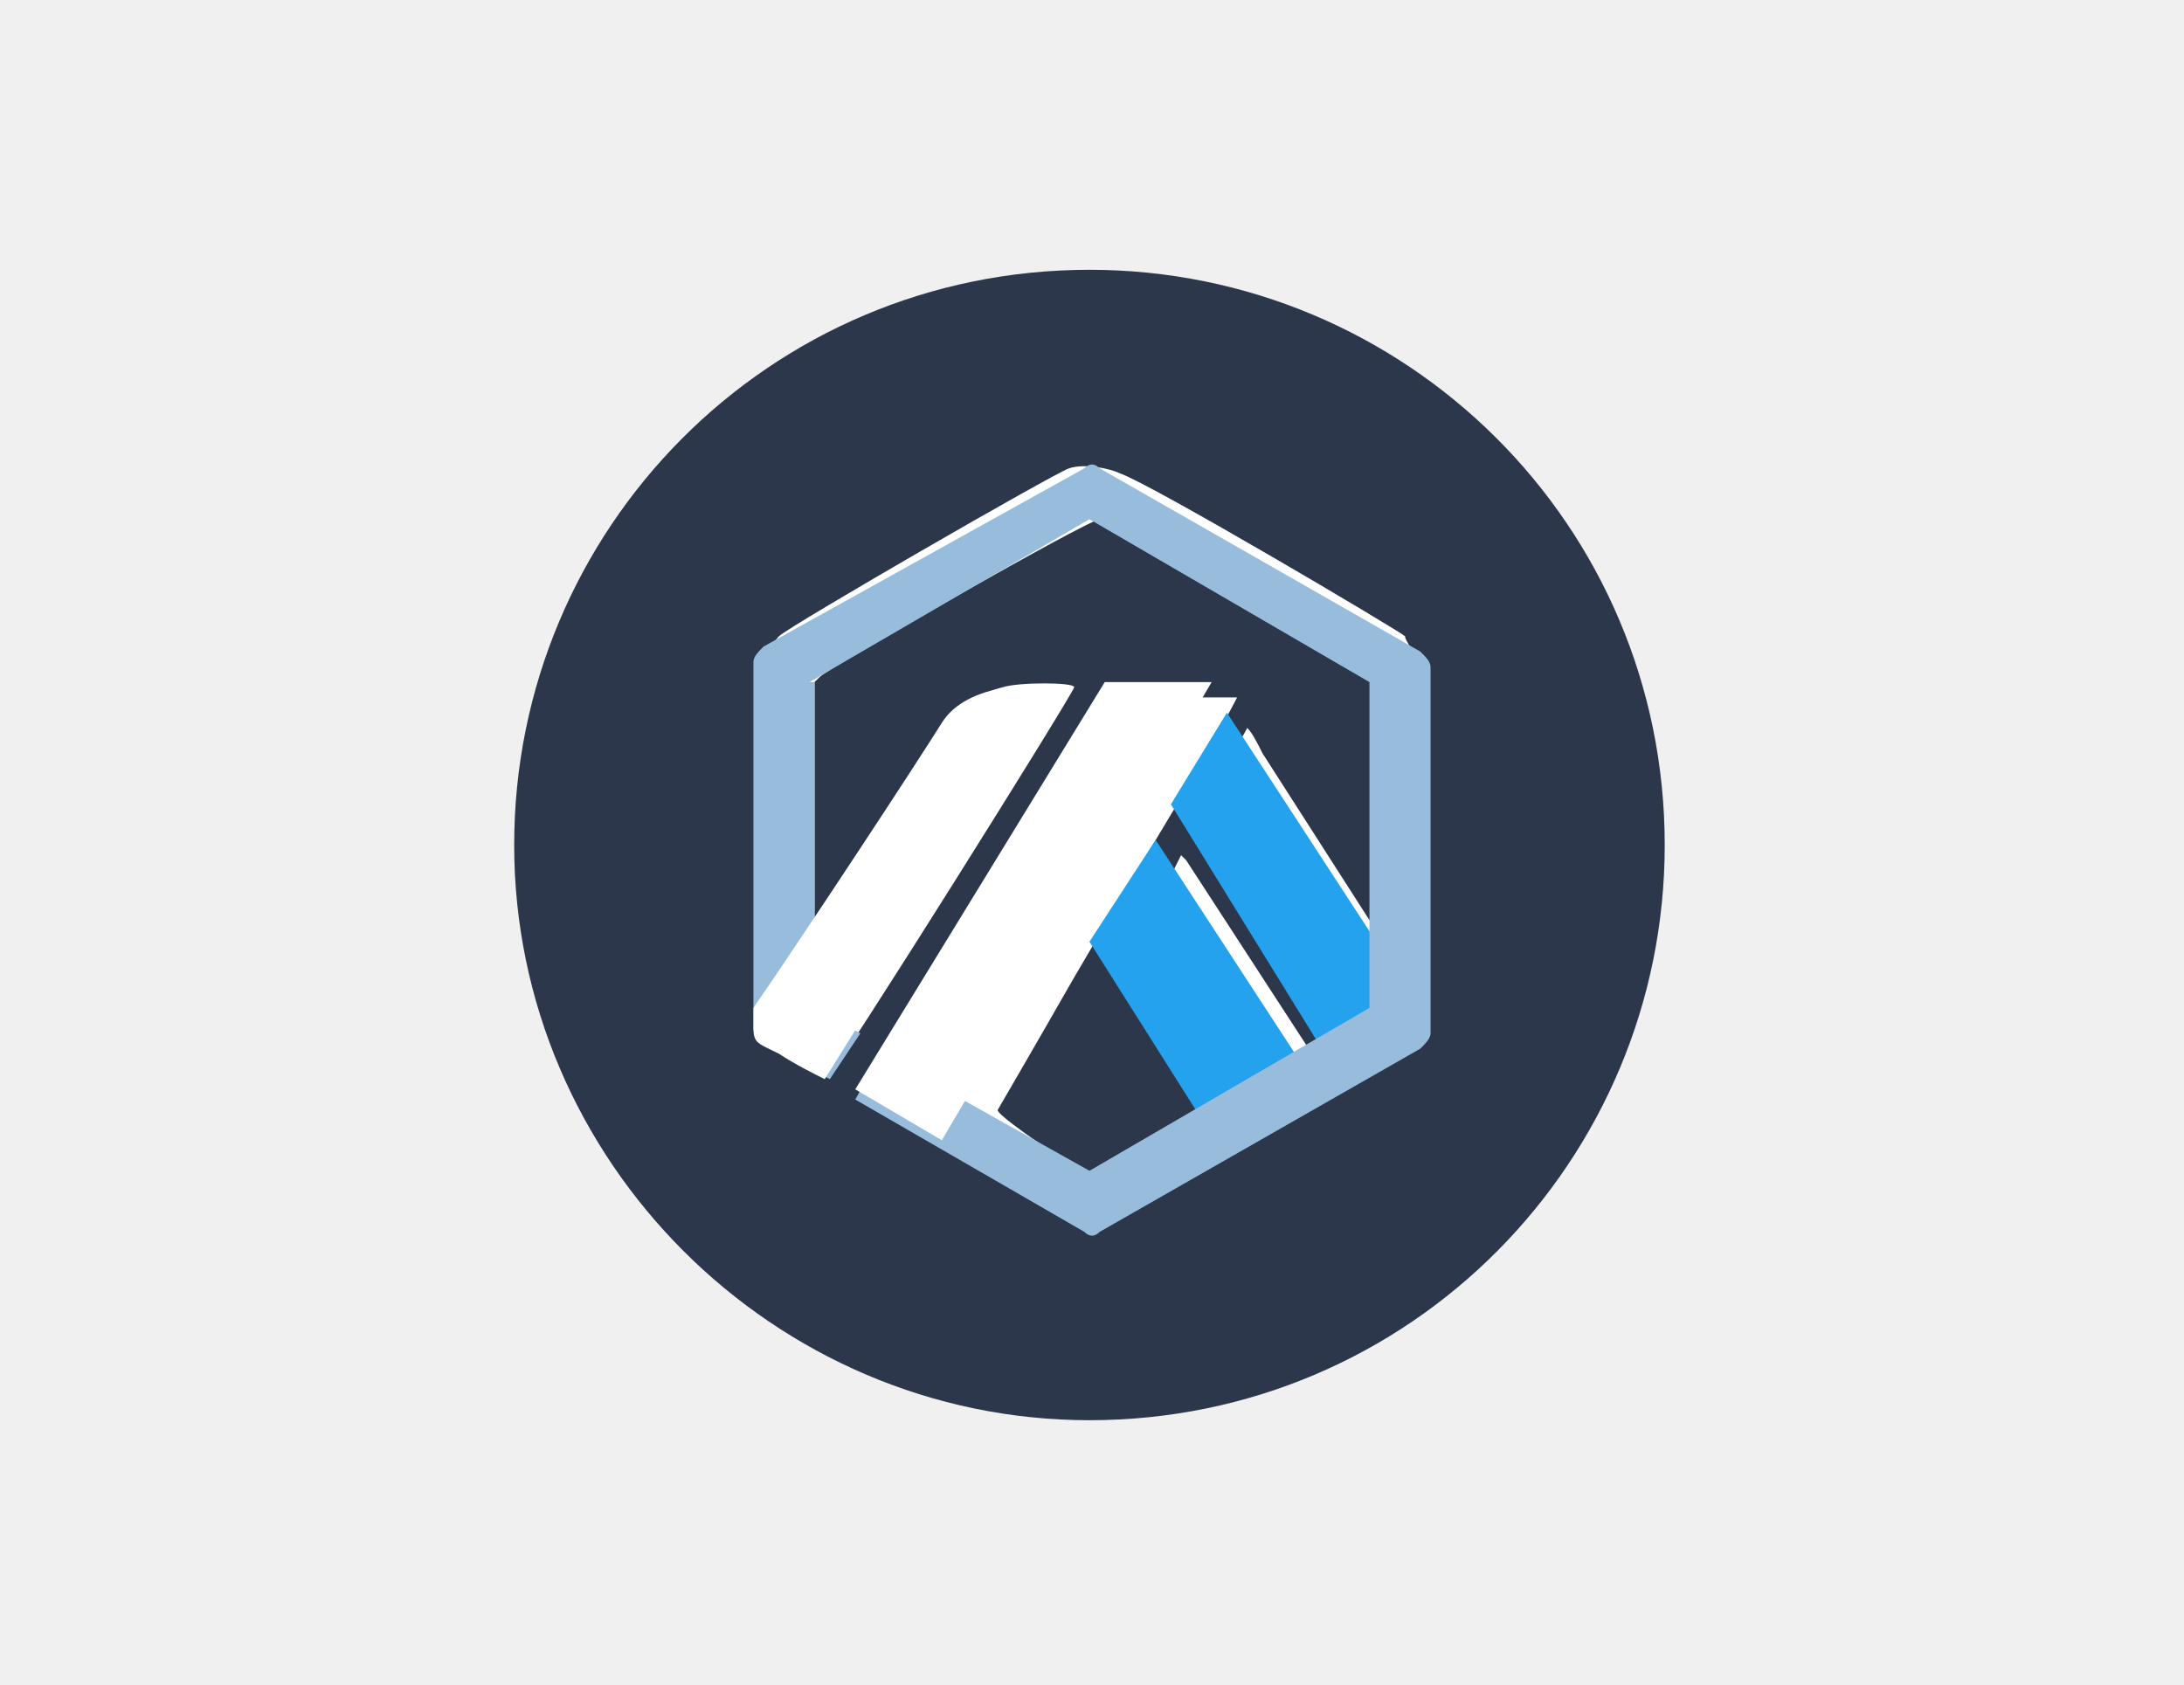
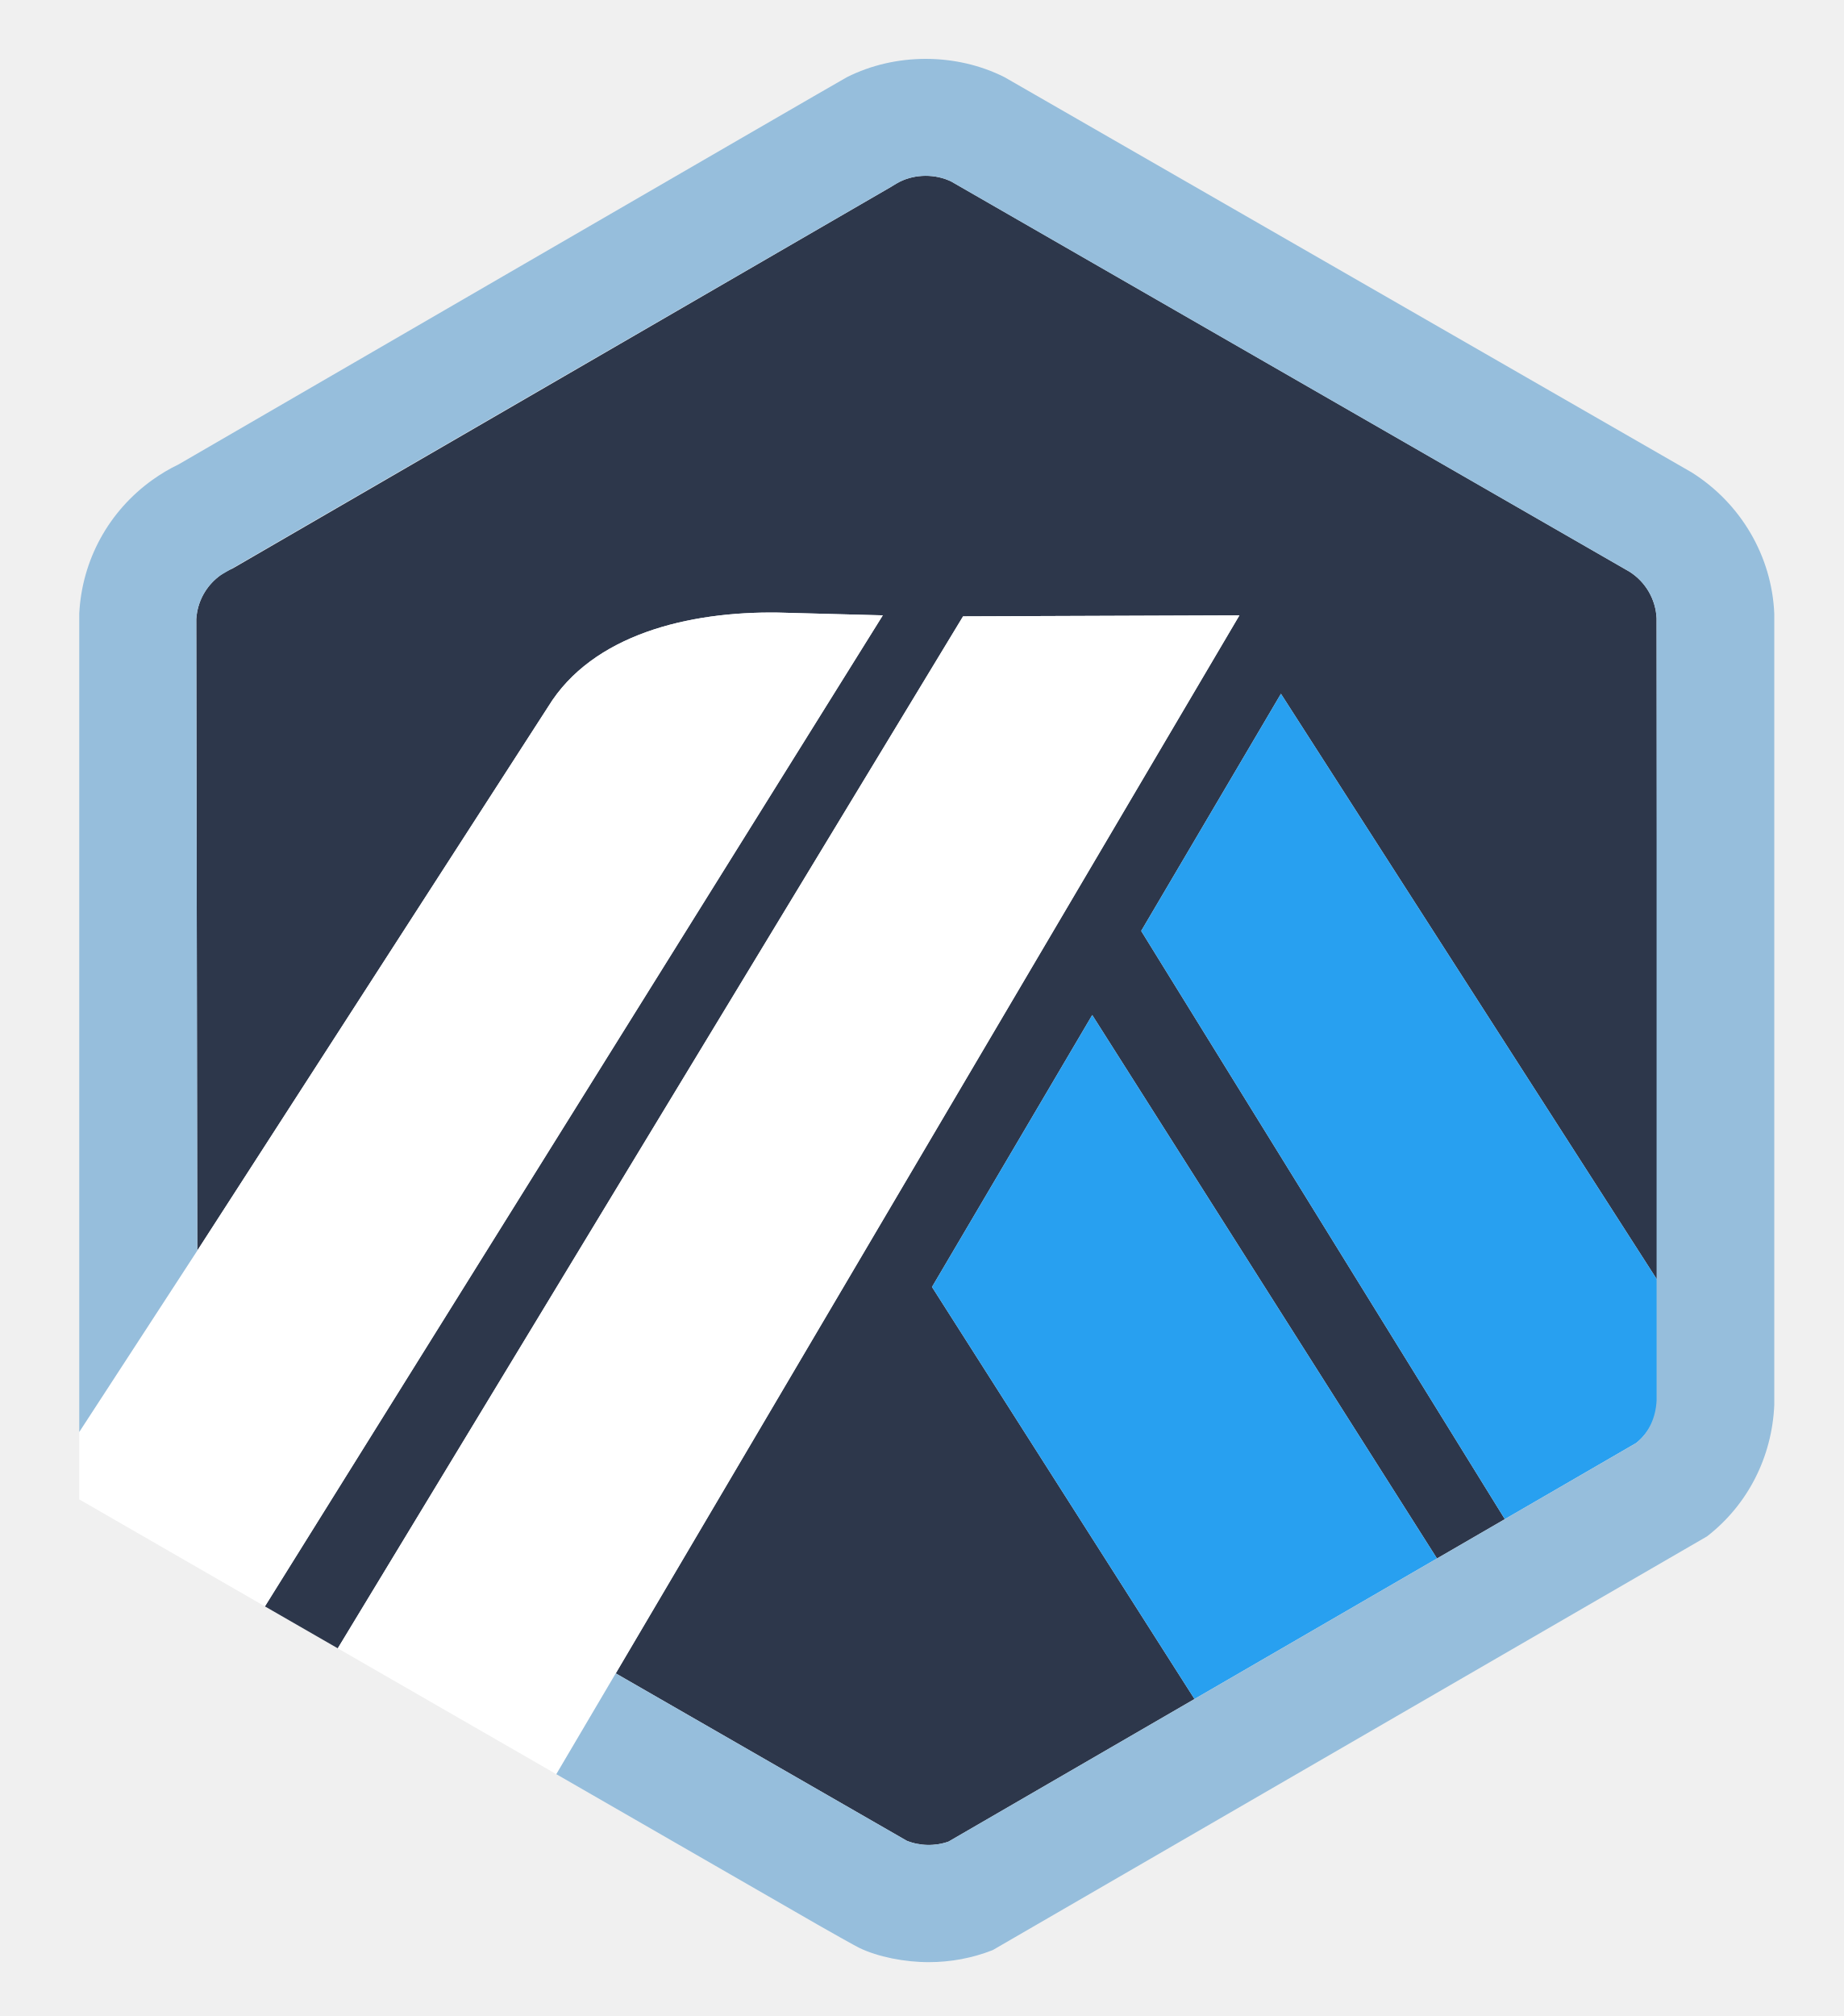
- <svg xmlns="http://www.w3.org/2000/svg" version="1.0" id="katman_1" x="0px" y="0px" viewBox="0 0 42.9 33.1" style="enable-background:new 0 0 42.9 33.1;" xml:space="preserve">
-   <style type="text/css">
- 	.st0{fill:#2C374B;}
- 	.st1{fill-rule:evenodd;clip-rule:evenodd;fill:#FFFFFF;}
- 	.st2{fill:#24A2EE;}
- 	.st3{fill-rule:evenodd;clip-rule:evenodd;fill:#98BCDC;}
- 	.st4{fill:#FFFFFF;}
- </style>
-   <path class="st0" d="M21.4,27.9c6.3,0,11.3-5.1,11.3-11.3c0-6.3-5.1-11.3-11.3-11.3c-6.3,0-11.3,5.1-11.3,11.3  C10.1,22.8,15.2,27.9,21.4,27.9z" />
-   <path class="st1" d="M27.6,12.5c-0.1-0.1-5-3-5.6-3.2c-0.2-0.1-0.7-0.2-1-0.1c-0.3,0.1-5.5,3.1-5.7,3.3c-0.1,0.1-0.2,0.3-0.3,0.4  c-0.1,0.2-0.1,0.3-0.1,3.8l0,3.6l0.7,0.4c0.4,0.2,0.7,0.4,0.7,0.4c0.1,0,4.8-7.5,4.8-7.6c0-0.1-1.1-0.1-1.4,0  c-0.4,0.1-0.7,0.3-0.9,0.5c-0.1,0.1-0.7,1.1-1.5,2.2c-0.7,1.1-1.3,2.1-1.3,2.1c0,0,0-1,0-2.4v-2.5l0.1-0.1c0.2-0.2,5.3-3.1,5.5-3.1  c0.1,0,0.2,0,1.4,0.7c0.4,0.2,1.5,0.8,2.4,1.4c0.9,0.5,1.7,1,1.8,1.1l0.1,0.1v5.2l-2.5-3.9c-0.1-0.2-0.2-0.4-0.3-0.5l0,0l0,0  c0,0,0,0,0,0c0,0-0.1,0.2-0.7,1.2c-0.1,0.1-0.2,0.3-0.2,0.4l-0.1,0.2l0,0l0,0l0.1,0.1l0.1,0.1c0,0,0,0.1,0.1,0.1l0.2,0.3  c0,0,0,0.1,0.1,0.1c0.1,0.1,0.2,0.3,0.2,0.4c0,0,0,0,0,0.1l2.1,3.4l-0.2,0.1c-0.1,0.1-0.2,0.1-0.3,0.1l-2.6-4l-0.1-0.1l-0.2,0.4l0,0  l-1,1.6l0,0l2,3.2c-0.3,0.2-2,1.4-2.1,1.4c-0.1,0-2.4-1.5-2.3-1.6c0,0,0.7-1.2,1.5-2.6l0,0c0.7-1.2,1.6-2.7,2.2-3.7  c0.7-1.2,1-1.8,1-1.8c0,0-0.5,0-1.1,0l-1,0l-2.3,3.8c-0.8,1.4-1.6,2.7-2,3.4l0,0C17.2,21,17,21.2,17,21.2l-0.1,0.2l1.8,1  c1,0.6,1.9,1.1,2.1,1.2c0.3,0.2,0.8,0.2,1,0.2c0.2-0.1,5.4-3.1,5.7-3.3c0.1-0.1,0.2-0.2,0.3-0.4l0.1-0.3l0-3.3l0-3.3l-0.1-0.2  C27.8,12.8,27.6,12.6,27.6,12.5z M27,18.6L27,18.6L27,18.6L27,18.6z" />
-   <path class="st2" d="M27.1,18.6l-3-4.6l-1.1,1.8l2.9,4.7l1.3-0.6L27.1,18.6z" />
-   <path class="st2" d="M25.7,21.1l-3-4.6l-1.3,2l2.4,3.8l1.5-0.6L25.7,21.1z" />
-   <path class="st3" d="M15.9,13.4l5.5-3.2l5.5,3.2v6.4l-5.5,3.2l-4.1-2.3l-0.5,0.9l4.5,2.6c0.1,0.1,0.2,0.1,0.3,0l6.3-3.6  c0.1-0.1,0.2-0.2,0.2-0.3v-7.2c0-0.1-0.1-0.2-0.2-0.3l-6.3-3.6c-0.1-0.1-0.2-0.1-0.3,0L15,12.7c-0.1,0.1-0.2,0.2-0.2,0.3v7.2  c0,0.1,0.1,0.2,0.2,0.3l1.3,0.7l0.6-0.9l-0.9-0.5V13.4z" />
-   <path class="st4" d="M23.8,13.4l-2.1,0l-4.9,8l1.7,1L23.8,13.4z" />
-   <path class="st4" d="M18.5,14.2c0.5-0.8,1.9-0.8,2.5-0.7l-4.8,7.7c-0.2-0.1-0.6-0.3-0.9-0.5c-0.4-0.2-0.5-0.2-0.5-0.5v-0.4  C15.9,18.2,18,15,18.5,14.2z" />
+ <svg xmlns="http://www.w3.org/2000/svg" version="1.1" x="0px" y="0px" width="470.287px" height="514.251px" viewBox="0 0 470.287 514.251" enable-background="new 0 0 470.287 514.251" xml:space="preserve">
+   <g id="Background">
+ </g>
+   <g id="Logos_and_symbols">
+     <g id="SYMBOL_VER_3">
+ 	</g>
+     <g id="SYMBOL_VER_3_3_">
+ 	</g>
+     <g id="SYMBOL_VER_4">
+ 	</g>
+     <g id="SYMBOL_VER_4_1_">
+       <g id="SYMBOL_VER_4_3_">
+ 		</g>
+     </g>
+     <g id="SYMBOL_VER_5_1_">
+ 	</g>
+     <g id="off_2_1_">
+ 	</g>
+     <g id="VER_3_1_">
+       <g id="SYMBOL_VER_2_1_">
+ 		</g>
+     </g>
+     <g id="VER_3">
+       <g id="SYMBOL_VER_2">
+ 		</g>
+     </g>
+     <g id="off_2">
+ 	</g>
+     <g id="SYMBOL_VER_5">
+ 	</g>
+     <g id="SYMBOL_VER_1">
+ 	</g>
+     <g id="SYMBOL_VER_1_1_">
+ 	</g>
+     <g id="SYMBOL_VER_1-1_3_">
+ 	</g>
+     <g id="SYMBOL_VER_1-1_2_">
+ 	</g>
+     <g id="SYMBOL_VER_1-1">
+ 	</g>
+     <g id="SYMBOL_VER_1-1_1_">
+       <g id="_x31_-3">
+ 		</g>
+       <g id="Symbol_-_Original_14_">
+         <path fill="#2D374B" d="M291.134,237.469l35.654-60.5l96.103,149.684l0.046,28.727l-0.313-197.672     c-0.228-4.832-2.794-9.252-6.887-11.859L242.715,46.324c-4.045-1.99-9.18-1.967-13.22,0.063c-0.546,0.272-1.06,0.57-1.548,0.895     l-0.604,0.379L59.399,144.983l-0.651,0.296c-0.838,0.385-1.686,0.875-2.48,1.444c-3.185,2.283-5.299,5.66-5.983,9.448     c-0.103,0.574-0.179,1.158-0.214,1.749l0.264,161.083l89.515-138.745c11.271-18.397,35.825-24.323,58.62-24.001l26.753,0.706     L67.588,409.765l18.582,10.697L245.692,157.22l70.51-0.256L157.091,426.849l66.306,38.138l7.922,4.556     c3.351,1.362,7.302,1.431,10.681,0.21l175.453-101.678l-33.544,19.438L291.134,237.469z M304.736,433.395l-66.969-105.108     l40.881-69.371l87.952,138.628L304.736,433.395z" />
+         <polygon fill="#28A0F0" points="237.768,328.286 304.736,433.395 366.601,397.543 278.648,258.915    " />
+         <path fill="#28A0F0" d="M422.937,355.379l-0.046-28.727l-96.103-149.684l-35.654,60.5l92.774,150.043l33.544-19.438     c3.29-2.673,5.281-6.594,5.49-10.825L422.937,355.379z" />
+         <path fill="#FFFFFF" d="M20.219,382.469l47.369,27.296l157.634-252.801l-26.753-0.706c-22.795-0.322-47.35,5.604-58.62,24.001     L50.334,319.004l-30.115,46.271V382.469z" />
+         <polygon fill="#FFFFFF" points="316.202,156.964 245.692,157.22 86.17,420.462 141.928,452.565 157.091,426.849    " />
+         <path fill="#96BEDC" d="M452.65,156.601c-0.59-14.746-8.574-28.245-21.08-36.104L256.28,19.692     c-12.371-6.229-27.825-6.237-40.218-0.004c-1.465,0.739-170.465,98.752-170.465,98.752c-2.339,1.122-4.592,2.458-6.711,3.975     c-11.164,8.001-17.969,20.435-18.668,34.095v208.765l30.115-46.271L50.07,157.921c0.035-0.589,0.109-1.169,0.214-1.741     c0.681-3.79,2.797-7.171,5.983-9.456c0.795-0.569,172.682-100.064,173.228-100.337c4.04-2.029,9.175-2.053,13.22-0.063     l173.022,99.523c4.093,2.607,6.659,7.027,6.887,11.859v199.542c-0.209,4.231-1.882,8.152-5.172,10.825l-33.544,19.438     l-17.308,10.031l-61.864,35.852l-62.737,36.357c-3.379,1.221-7.33,1.152-10.681-0.21l-74.228-42.693l-15.163,25.717     l66.706,38.406c2.206,1.255,4.171,2.367,5.784,3.272c2.497,1.4,4.199,2.337,4.8,2.629c4.741,2.303,11.563,3.643,17.71,3.643     c5.636,0,11.132-1.035,16.332-3.072l182.225-105.531c10.459-8.104,16.612-20.325,17.166-33.564V156.601z" />
+       </g>
+       <g id="Symbol_-_Original_13_">
+ 		</g>
+       <g id="Symbol_-_Original_6_">
+ 		</g>
+       <g id="Symbol_-_Original_4_">
+ 		</g>
+       <g id="One_color_version_-_White_3_">
+         <g id="Symbol_-_Original_15_">
+ 			</g>
+       </g>
+       <g id="One_color_version_-_White">
+         <g id="Symbol_-_Original">
+ 			</g>
+       </g>
+       <g id="Symbol_-_Monochromatic_3_">
+         <g id="_x33__7_">
+ 			</g>
+       </g>
+       <g id="Symbol_-_Monochromatic">
+         <g id="_x33__3_">
+ 			</g>
+       </g>
+       <g id="_x33__2_">
+ 		</g>
+       <g id="_x33__1_">
+ 		</g>
+       <g id="_x33_">
+ 		</g>
+       <g id="Symbol_-_Original_10_">
+ 		</g>
+       <g id="Symbol_-_Original_1_">
+ 		</g>
+       <g id="Symbol_-_Original_2_">
+ 		</g>
+       <g id="_x34__1_">
+ 		</g>
+       <g id="Symbol_-_Monochromatic_2_">
+         <g id="_x33__6_">
+ 			</g>
+       </g>
+       <g id="One_color_version_-_White_2_">
+         <g id="Symbol_-_Original_11_">
+ 			</g>
+       </g>
+       <g id="Symbol_-_Original_5_">
+         <g id="Symbol_-_Original_12_">
+ 			</g>
+       </g>
+       <g id="One_color_version_-_White_1_">
+         <g id="Symbol_-_Original_9_">
+ 			</g>
+       </g>
+     </g>
+     <g id="SYMBOL_VER_1_2_">
+       <g id="SYMBOL_VER_2_4_">
+ 		</g>
+       <g id="SYMBOL_VER_2-1-1_1_">
+ 		</g>
+       <g id="SYMBOL_VER_2-2-1_1_">
+ 		</g>
+       <g id="SYMBOL_VER_2-3-1_4_">
+ 		</g>
+       <g id="New_Symbol_1_">
+         <g id="SYMBOL_VER_2-3-1_3_">
+ 			</g>
+       </g>
+       <g id="New_Symbol">
+         <g id="SYMBOL_VER_2-3-1_1_">
+ 			</g>
+       </g>
+     </g>
+     <g id="SYMBOL_VER_2_2_">
+ 	</g>
+     <g id="SYMBOL_VER_4_2_">
+ 	</g>
+     <g id="SYMBOL_VER_3_2_">
+ 	</g>
+     <g id="SYMBOL_VER_3_1_">
+ 	</g>
+     <g id="SYMBOL_VER_1-1-1_1_">
+ 	</g>
+     <g id="SYMBOL_VER_1-1-1">
+ 	</g>
+     <g id="SYMBOL_VER_1-1-1_2_2_">
+ 	</g>
+     <g id="SYMBOL_VER_1-1-1_2">
+ 	</g>
+     <g id="SYMBOL_VER_1-1-1_2_1_">
+ 	</g>
+     <g id="Symbol_-_Original_7_">
+ 	</g>
+     <g id="Symbol_-_Original_8_">
+ 	</g>
+     <g id="SYMBOL_VER_2-1-1">
+ 	</g>
+     <g id="SYMBOL_VER_2-2-1">
+ 	</g>
+     <g id="SYMBOL_VER_2-3-1">
+ 	</g>
+     <g id="SYMBOL_VER_5-1_1_">
+ 	</g>
+     <g id="SYMBOL_VER_5-1">
+ 	</g>
+     <g id="SYMBOL_VER_5-2_1_">
+ 	</g>
+     <g id="SYMBOL_VER_5-2">
+ 	</g>
+     <g id="Symbol_-_Monochromatic_1_">
+       <g id="_x33__4_">
+ 		</g>
+     </g>
+   </g>
</svg>
